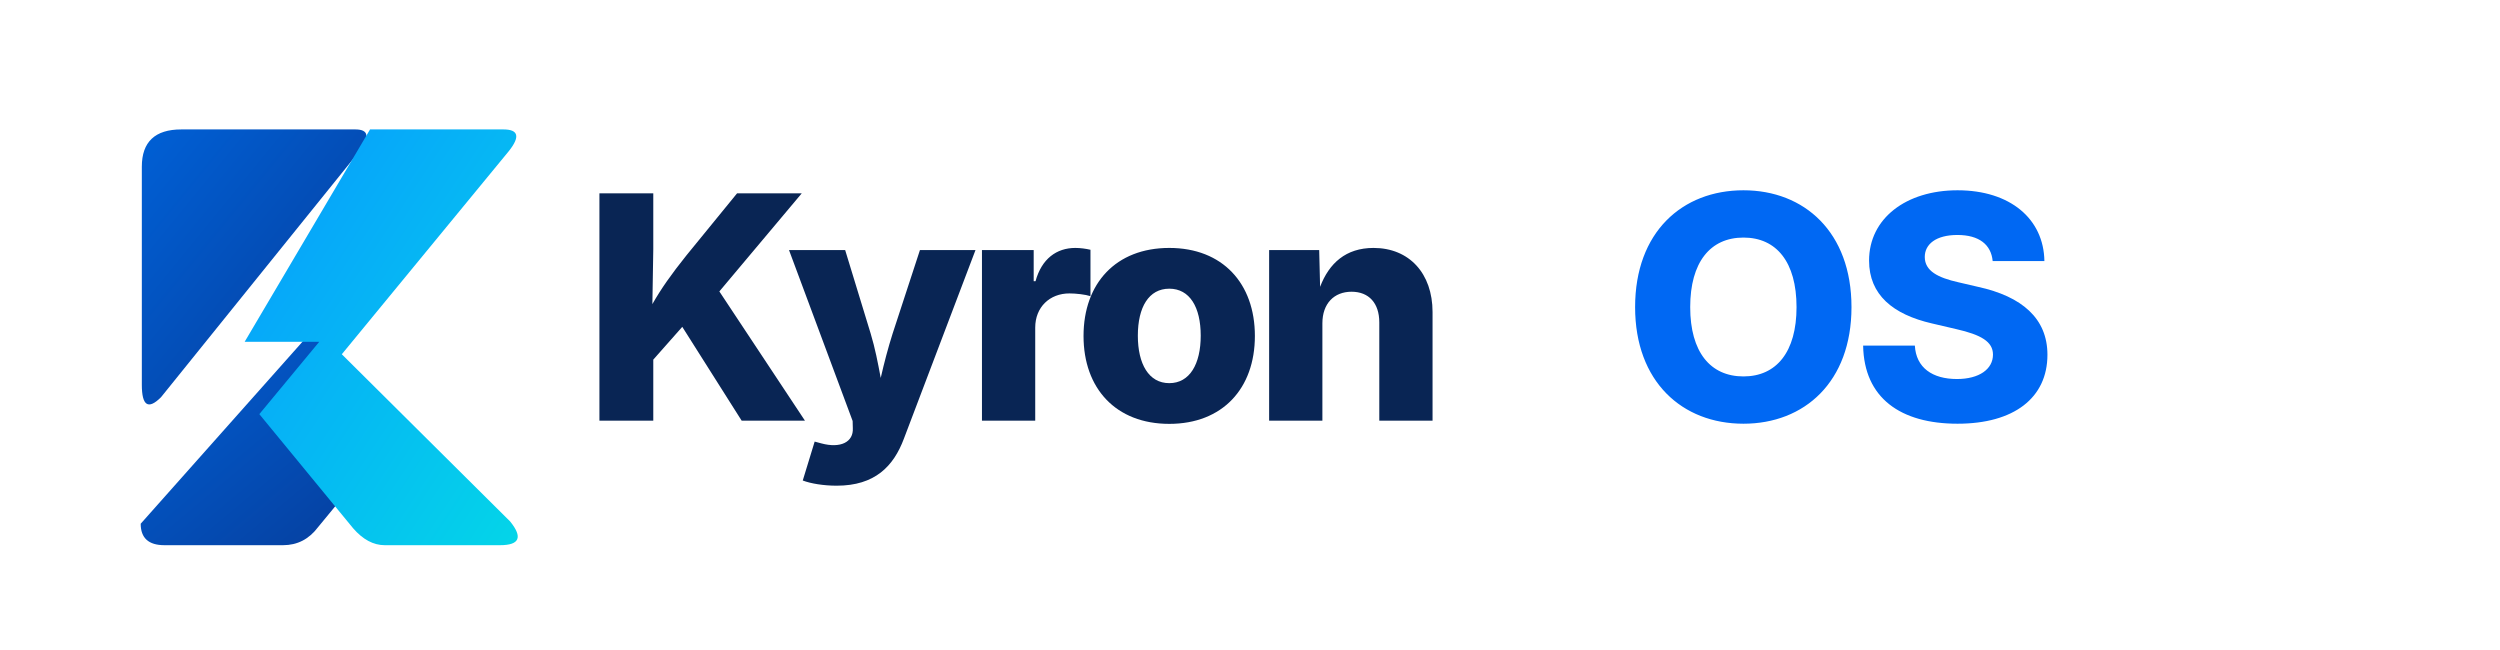
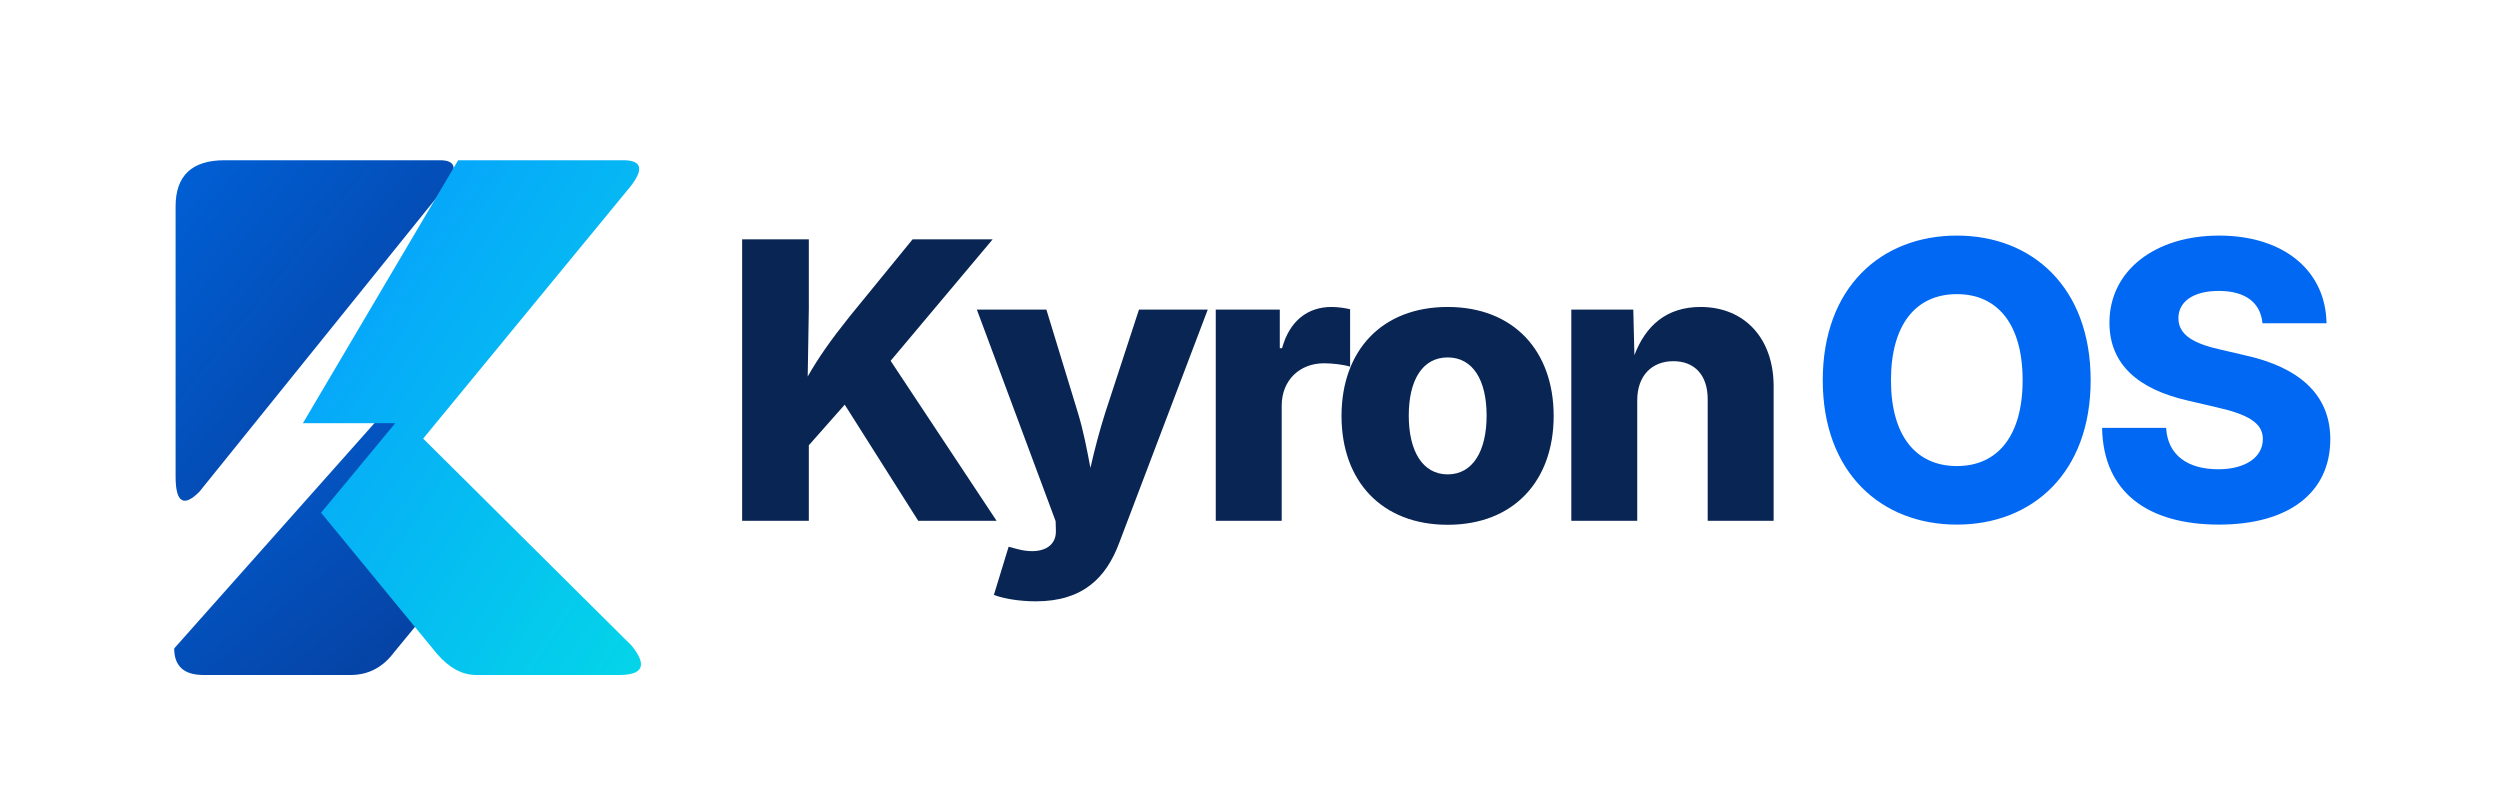
- <svg xmlns="http://www.w3.org/2000/svg" viewBox="0 0 1040 270" role="img" aria-label="Kyron OS">
+ <svg xmlns="http://www.w3.org/2000/svg" viewBox="0 0 840 270" role="img" aria-label="Kyron OS">
  <defs>
    <linearGradient id="a" x1="0" y1="0" x2="1" y2="1">
      <stop stop-color="#0060D6" />
      <stop offset="1" stop-color="#073C99" />
    </linearGradient>
    <linearGradient id="b" x1="0" y1="0" x2="1" y2="1">
      <stop stop-color="#079AFF" />
      <stop offset="1" stop-color="#04D5E8" />
    </linearGradient>
  </defs>
  <g transform="translate(12 20) scale(.47)">
    <path d="M100 105Q100 72 135 72H289Q307 72 292 92L117 309Q100 326 100 298Z" fill="url(#a)" />
    <path d="M99 421Q99 440 120 440H225Q244 440 256 424L326 339L251 250Z" fill="url(#a)" />
    <path d="M302 72H420Q440 72 425 91L277 271L426 419Q443 440 417 440H315Q300 440 287 425L204 324L257 260L191 260Z" fill="url(#b)" />
  </g>
-   <text x="242" y="175" font-family="Inter,Arial,sans-serif" font-size="130" font-weight="800" letter-spacing="-6" fill="#092554">Kyron</text>
-   <text x="675" y="175" font-family="Inter,Arial,sans-serif" font-size="130" font-weight="800" letter-spacing="-5" fill="#0068F3">OS</text>
+   <text x="242" y="175" font-family="Inter,Arial,sans-serif" font-size="130" font-weight="800" letter-spacing="-6" fill="#092554">Kyron<tspan fill="#0068F3" dx="4">OS</tspan>
+   </text>
</svg>
